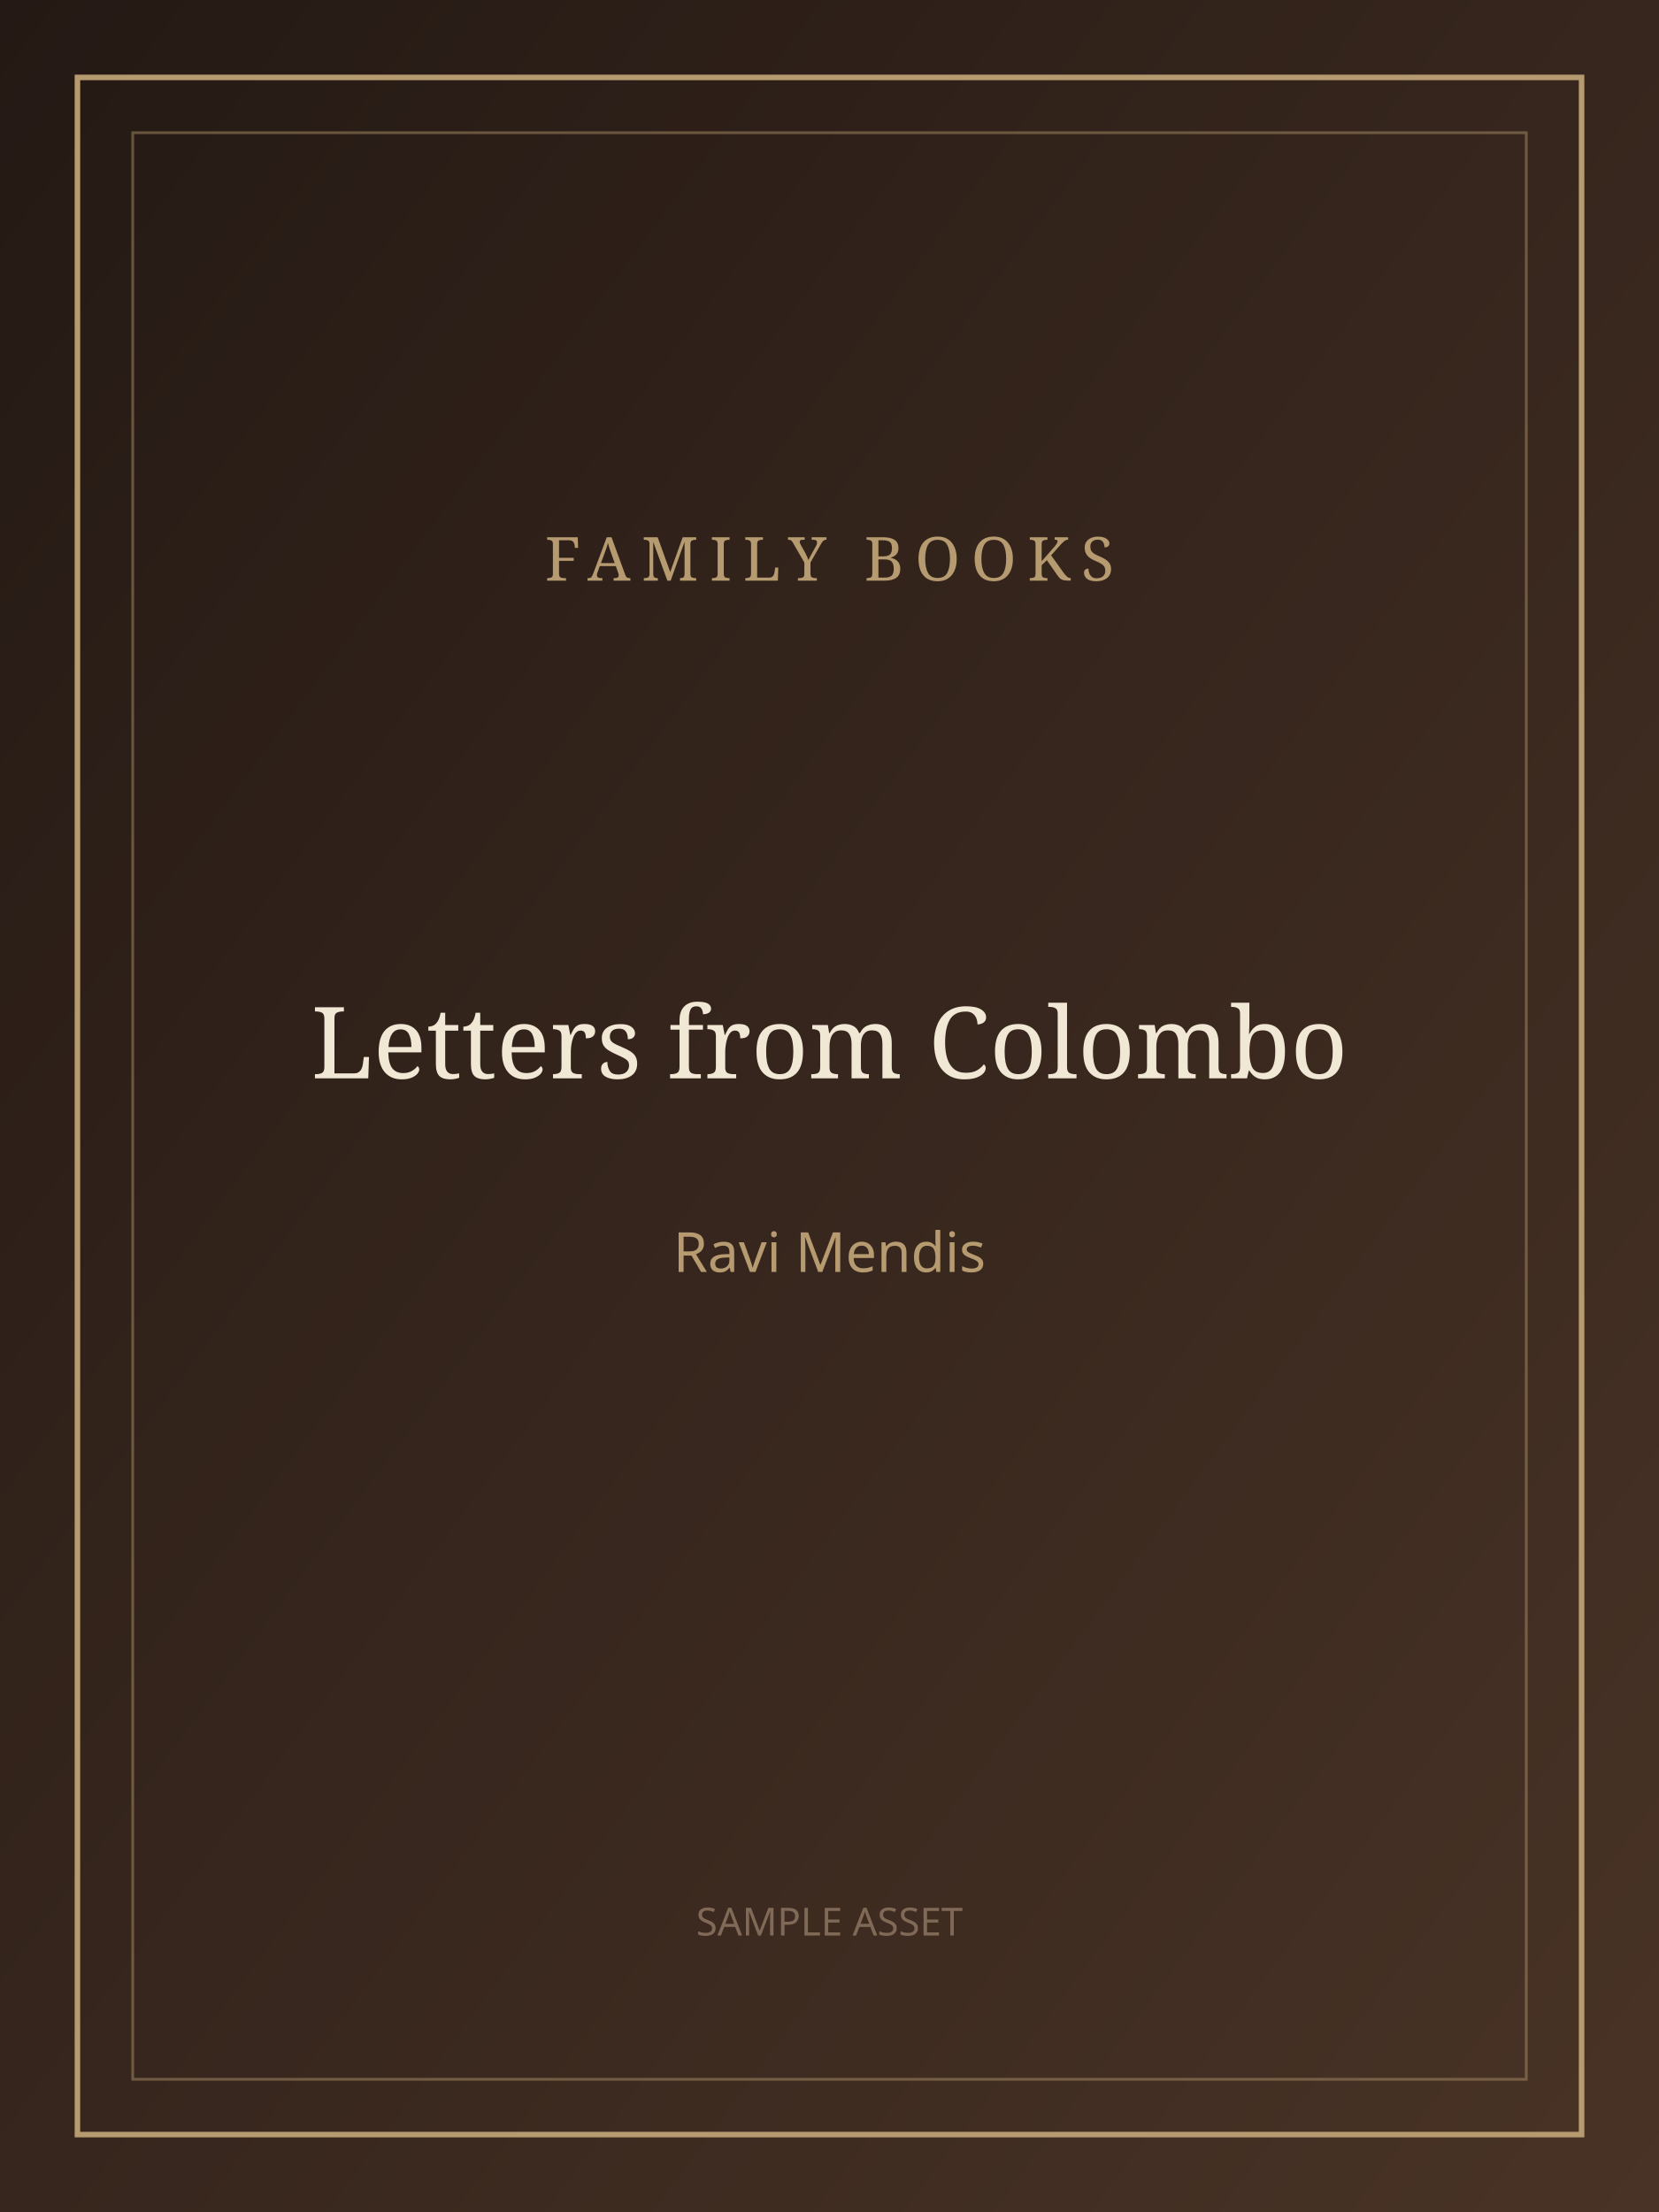
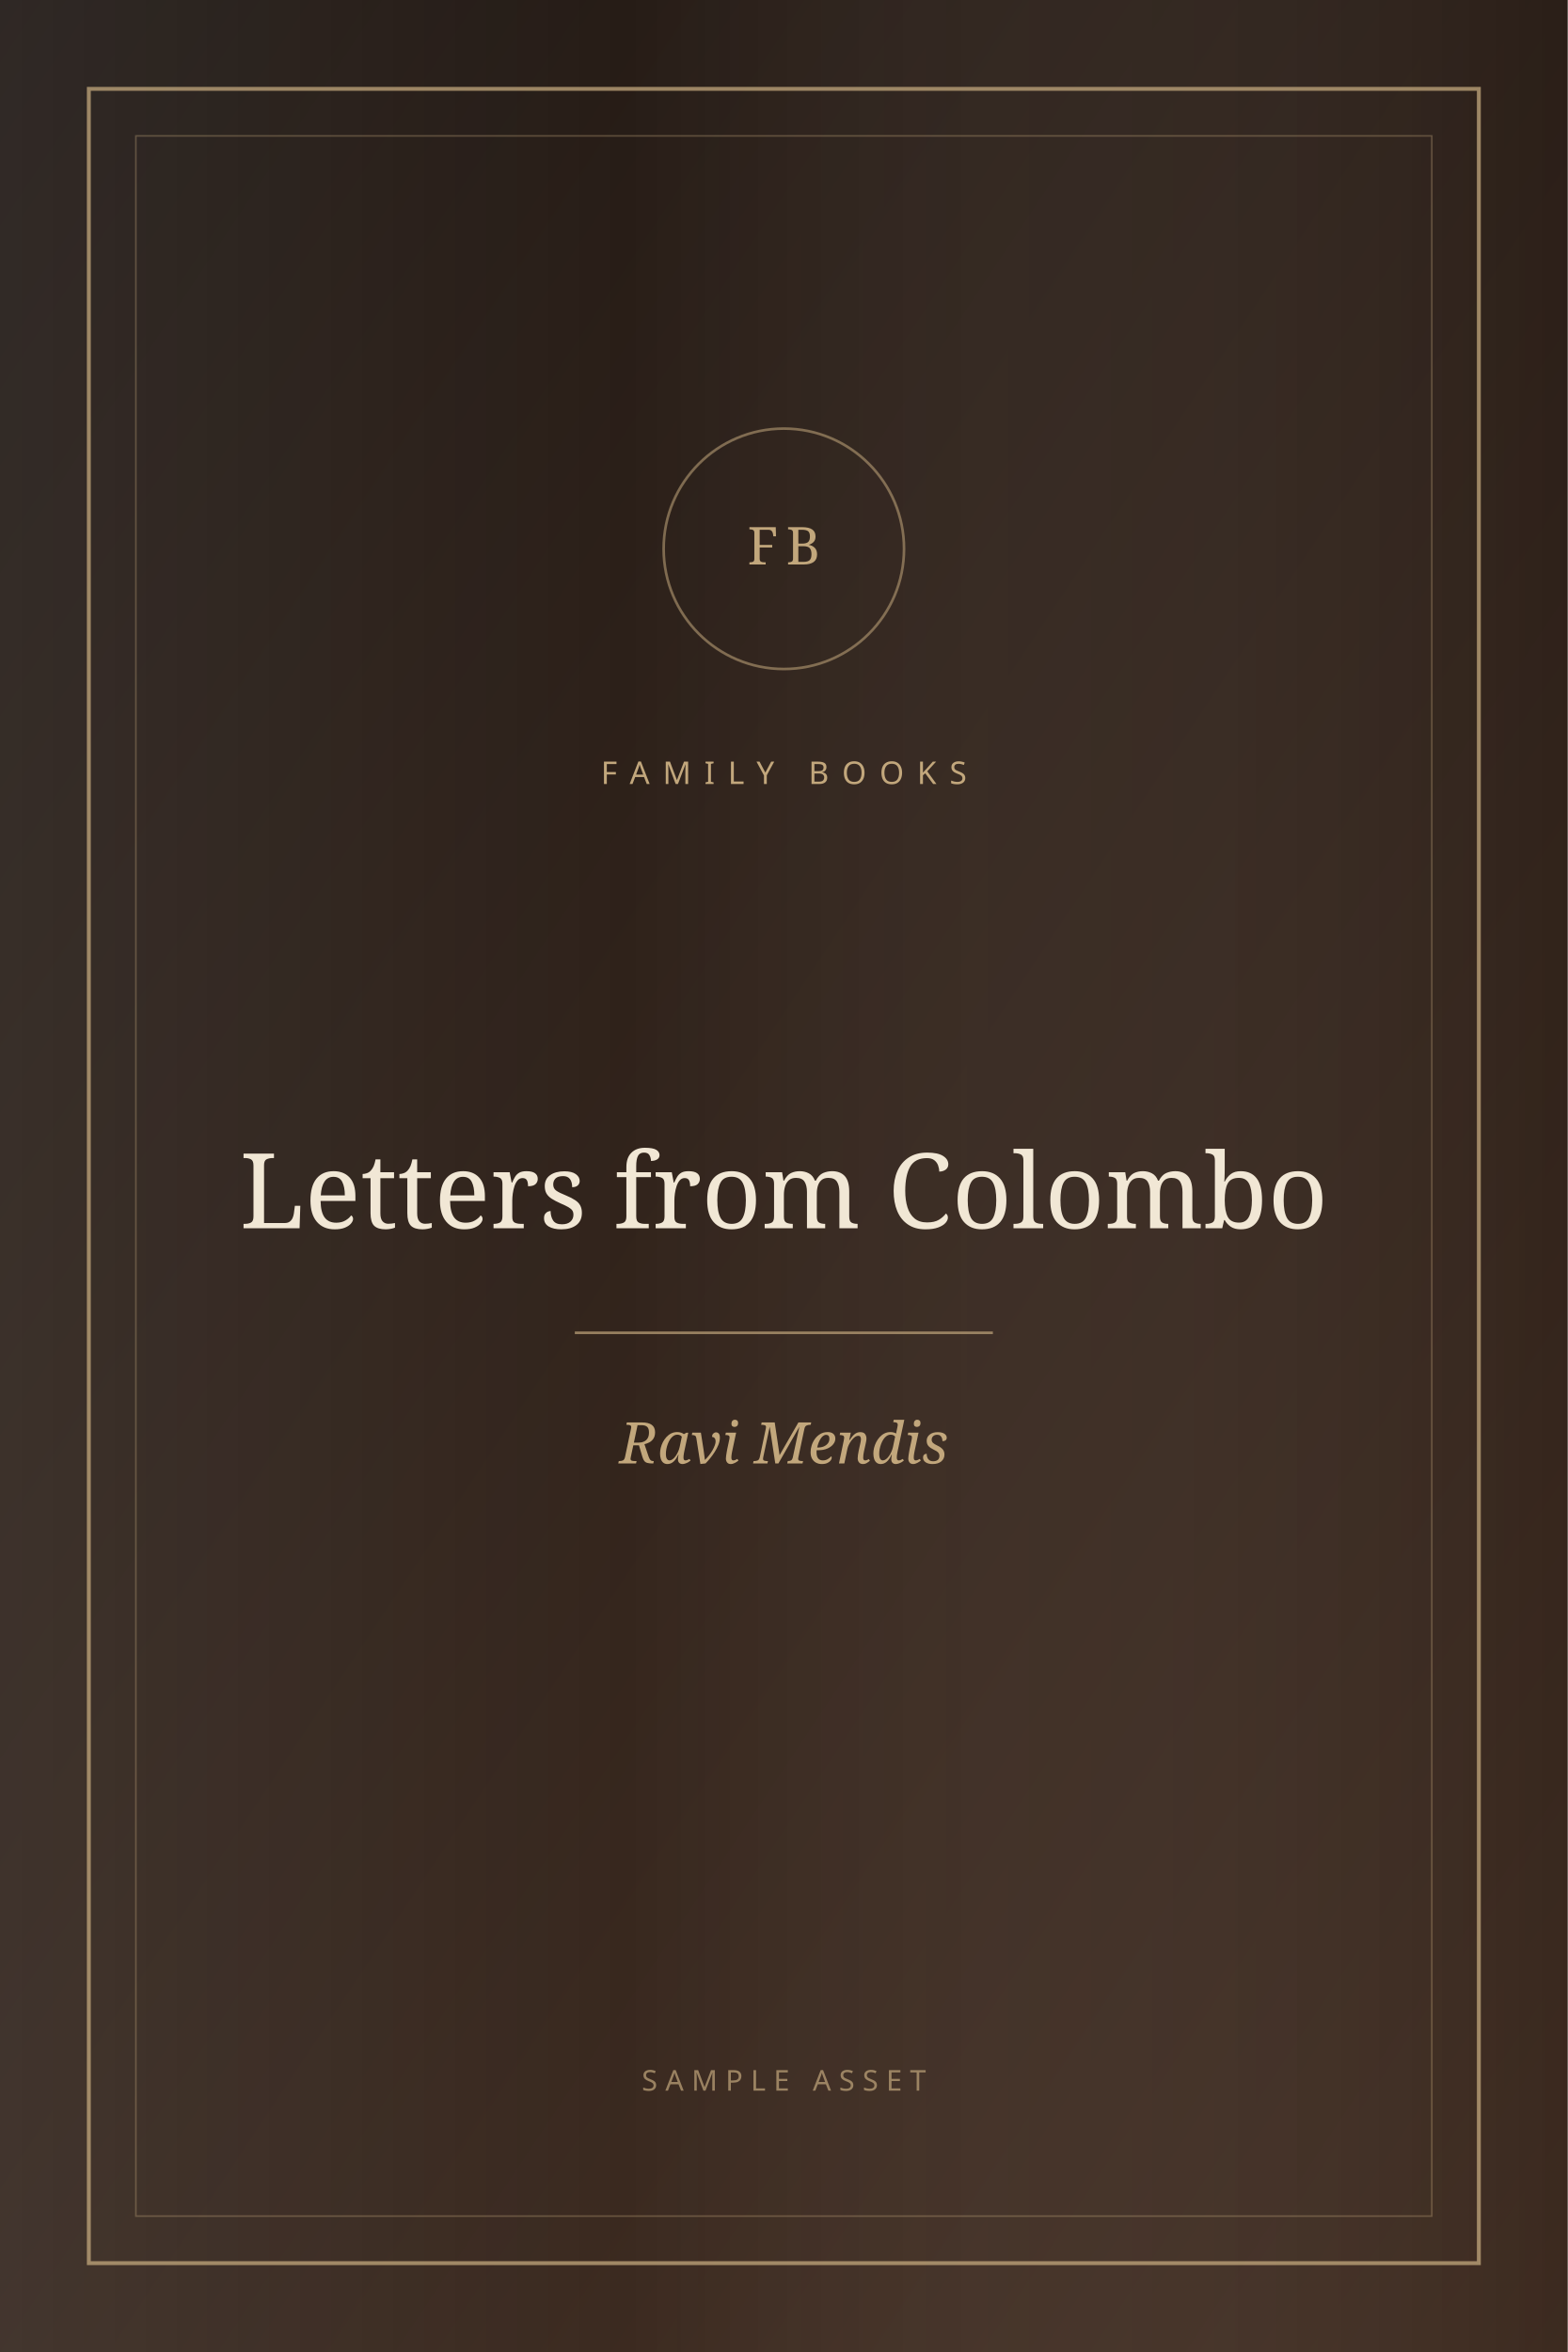
- <svg xmlns="http://www.w3.org/2000/svg" width="600" height="800" viewBox="0 0 600 800">
+ <svg xmlns="http://www.w3.org/2000/svg" width="600" height="900" viewBox="0 0 600 900">
  <defs>
    <linearGradient id="g" x1="0" y1="0" x2="1" y2="1">
-       <stop offset="0%" stop-color="#241914" />
+       <stop offset="0%" stop-color="#1d1612" />
      <stop offset="100%" stop-color="#493326" />
    </linearGradient>
+     <linearGradient id="shine" x1="0" y1="0" x2="1" y2="0">
+       <stop offset="0%" stop-color="#fff" stop-opacity="0.08" />
+       <stop offset="40%" stop-color="#fff" stop-opacity="0" />
+       <stop offset="100%" stop-color="#000" stop-opacity="0.18" />
+     </linearGradient>
  </defs>
-   <rect width="600" height="800" fill="url(#g)" />
-   <rect x="28" y="28" width="544" height="744" fill="none" stroke="#B69A70" stroke-width="2" />
-   <rect x="48" y="48" width="504" height="704" fill="none" stroke="#B69A70" stroke-width="1" opacity="0.45" />
-   <text x="300" y="210" text-anchor="middle" fill="#B69A70" font-family="Georgia, serif" font-size="22" letter-spacing="4">FAMILY BOOKS</text>
-   <text x="300" y="390" text-anchor="middle" fill="#F1E7D5" font-family="Georgia, serif" font-size="36">Letters from Colombo</text>
-   <text x="300" y="460" text-anchor="middle" fill="#B69A70" font-family="Segoe UI, sans-serif" font-size="20">Ravi Mendis</text>
-   <text x="300" y="700" text-anchor="middle" fill="#816957" font-family="Segoe UI, sans-serif" font-size="14">SAMPLE ASSET</text>
+   <rect width="600" height="900" fill="url(#g)" />
+   <rect width="600" height="900" fill="url(#shine)" />
+   <rect x="34" y="34" width="532" height="832" fill="none" stroke="#C2A77C" stroke-width="1.5" opacity="0.75" />
+   <rect x="52" y="52" width="496" height="796" fill="none" stroke="#C2A77C" stroke-width="0.6" opacity="0.35" />
+   <circle cx="300" cy="210" r="46" fill="none" stroke="#C2A77C" stroke-width="1" opacity="0.55" />
+   <text x="300" y="216" text-anchor="middle" fill="#C2A77C" font-family="Georgia, serif" font-size="20" letter-spacing="3">FB</text>
+   <text x="300" y="300" text-anchor="middle" fill="#C2A77C" font-family="Segoe UI, sans-serif" font-size="12" letter-spacing="5">FAMILY BOOKS</text>
+   <text x="300" y="470" text-anchor="middle" fill="#F1E7D5" font-family="Georgia, serif" font-size="40">Letters from Colombo</text>
+   <line x1="220" y1="510" x2="380" y2="510" stroke="#C2A77C" stroke-width="1" opacity="0.7" />
+   <text x="300" y="560" text-anchor="middle" fill="#C2A77C" font-family="Georgia, serif" font-size="22" font-style="italic">Ravi Mendis</text>
+   <text x="300" y="800" text-anchor="middle" fill="#C2A77C" font-family="Segoe UI, sans-serif" font-size="11" letter-spacing="3" opacity="0.7">SAMPLE ASSET</text>
</svg>
